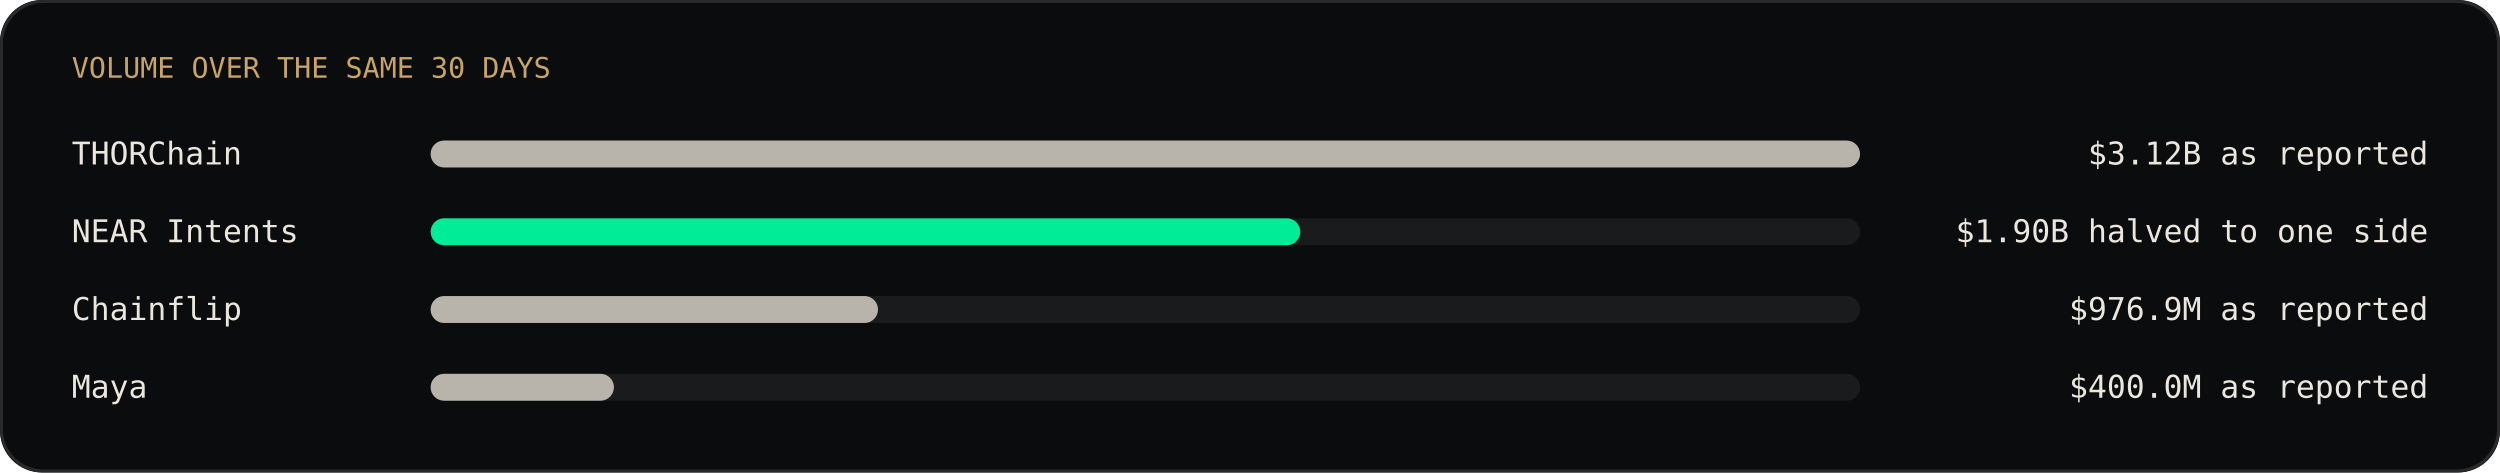
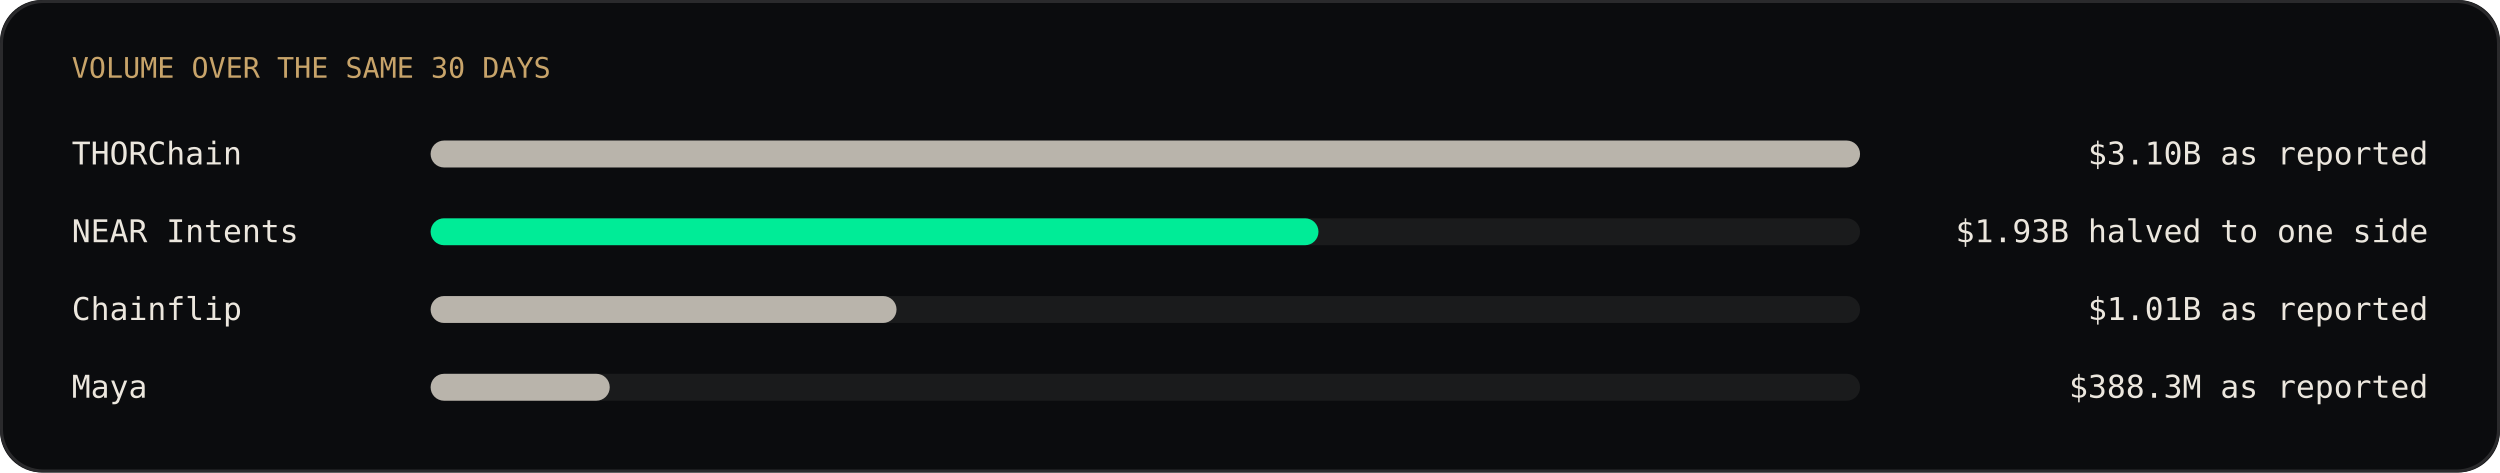
<svg xmlns="http://www.w3.org/2000/svg" viewBox="0 0 836 158" width="836" height="158" font-family="'JetBrains Mono', ui-monospace, SFMono-Regular, Menlo, Consolas, monospace" font-size="9">
  <rect width="836" height="158" rx="14" fill="#0b0c0e" />
  <rect x="0.5" y="0.5" width="835" height="157" rx="14" fill="none" stroke="#2a2a2c" />
  <text x="24.0" y="26.0" fill="#c8a46a" font-size="9.5" font-weight="500" text-anchor="start">VOLUME OVER THE SAME 30 DAYS</text>
  <text x="24.0" y="55.0" fill="#ece7de" font-size="10.5" font-weight="400" text-anchor="start">THORChain</text>
  <rect x="144.0" y="47.0" width="478.0" height="9" rx="4.5" fill="#ece7de" fill-opacity="0.07" />
  <rect x="144.0" y="47.0" width="478.0" height="9" rx="4.5" fill="#b9b4ab" />
-   <text x="812.0" y="55.0" fill="#ece7de" font-size="10.5" font-weight="400" text-anchor="end">$3.12B  as reported</text>
+   <text x="812.0" y="55.0" fill="#ece7de" font-size="10.5" font-weight="400" text-anchor="end">$3.10B  as reported</text>
  <text x="24.0" y="81.0" fill="#ece7de" font-size="10.5" font-weight="400" text-anchor="start">NEAR Intents</text>
  <rect x="144.0" y="73.0" width="478.0" height="9" rx="4.5" fill="#ece7de" fill-opacity="0.07" />
-   <rect x="144.0" y="73.0" width="290.8" height="9" rx="4.5" fill="#00ec97" />
-   <text x="812.0" y="81.0" fill="#ece7de" font-size="10.5" font-weight="400" text-anchor="end">$1.90B  halved to one side</text>
+   <rect x="144.0" y="73.0" width="296.9" height="9" rx="4.5" fill="#00ec97" />
+   <text x="812.0" y="81.0" fill="#ece7de" font-size="10.5" font-weight="400" text-anchor="end">$1.93B  halved to one side</text>
  <text x="24.0" y="107.0" fill="#ece7de" font-size="10.5" font-weight="400" text-anchor="start">Chainflip</text>
  <rect x="144.0" y="99.0" width="478.0" height="9" rx="4.5" fill="#ece7de" fill-opacity="0.07" />
-   <rect x="144.0" y="99.0" width="149.6" height="9" rx="4.5" fill="#b9b4ab" />
-   <text x="812.0" y="107.0" fill="#ece7de" font-size="10.5" font-weight="400" text-anchor="end">$976.9M  as reported</text>
+   <rect x="144.0" y="99.0" width="155.8" height="9" rx="4.5" fill="#b9b4ab" />
+   <text x="812.0" y="107.0" fill="#ece7de" font-size="10.5" font-weight="400" text-anchor="end">$1.01B  as reported</text>
  <text x="24.0" y="133.0" fill="#ece7de" font-size="10.5" font-weight="400" text-anchor="start">Maya</text>
  <rect x="144.0" y="125.0" width="478.0" height="9" rx="4.5" fill="#ece7de" fill-opacity="0.07" />
-   <rect x="144.0" y="125.0" width="61.3" height="9" rx="4.5" fill="#b9b4ab" />
-   <text x="812.0" y="133.0" fill="#ece7de" font-size="10.5" font-weight="400" text-anchor="end">$400.0M  as reported</text>
+   <rect x="144.0" y="125.0" width="59.9" height="9" rx="4.5" fill="#b9b4ab" />
+   <text x="812.0" y="133.0" fill="#ece7de" font-size="10.5" font-weight="400" text-anchor="end">$388.3M  as reported</text>
</svg>
